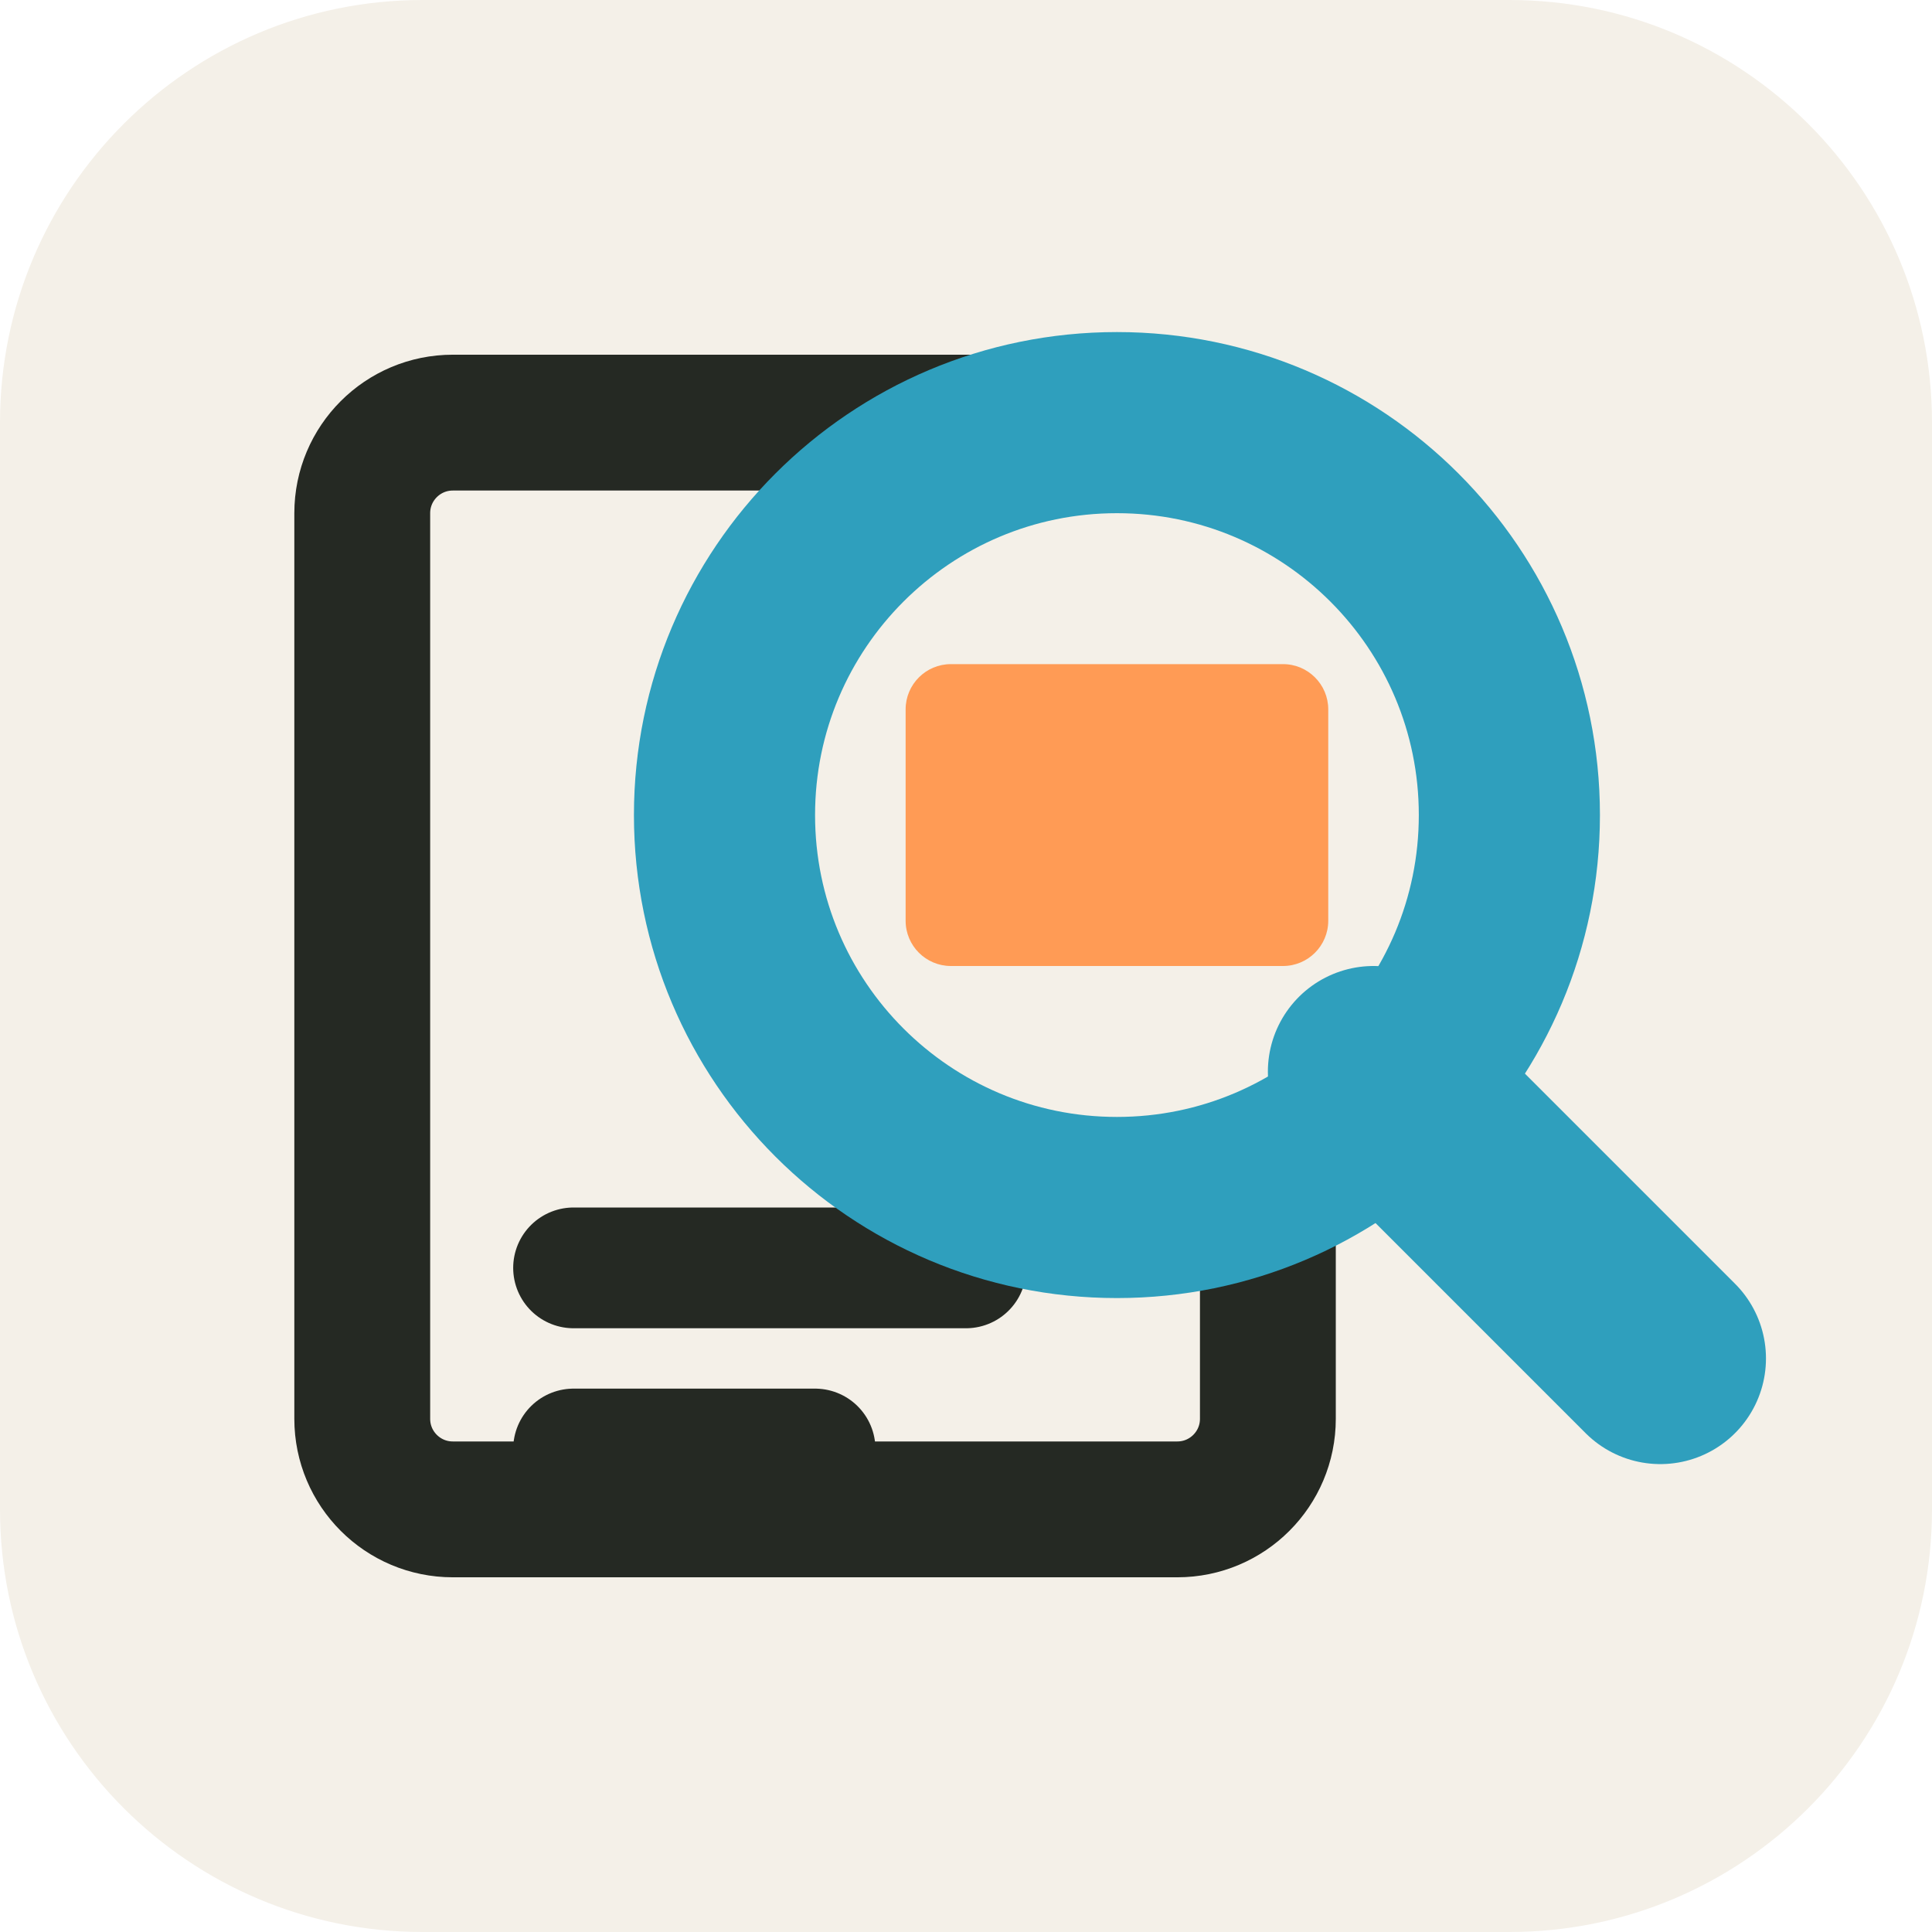
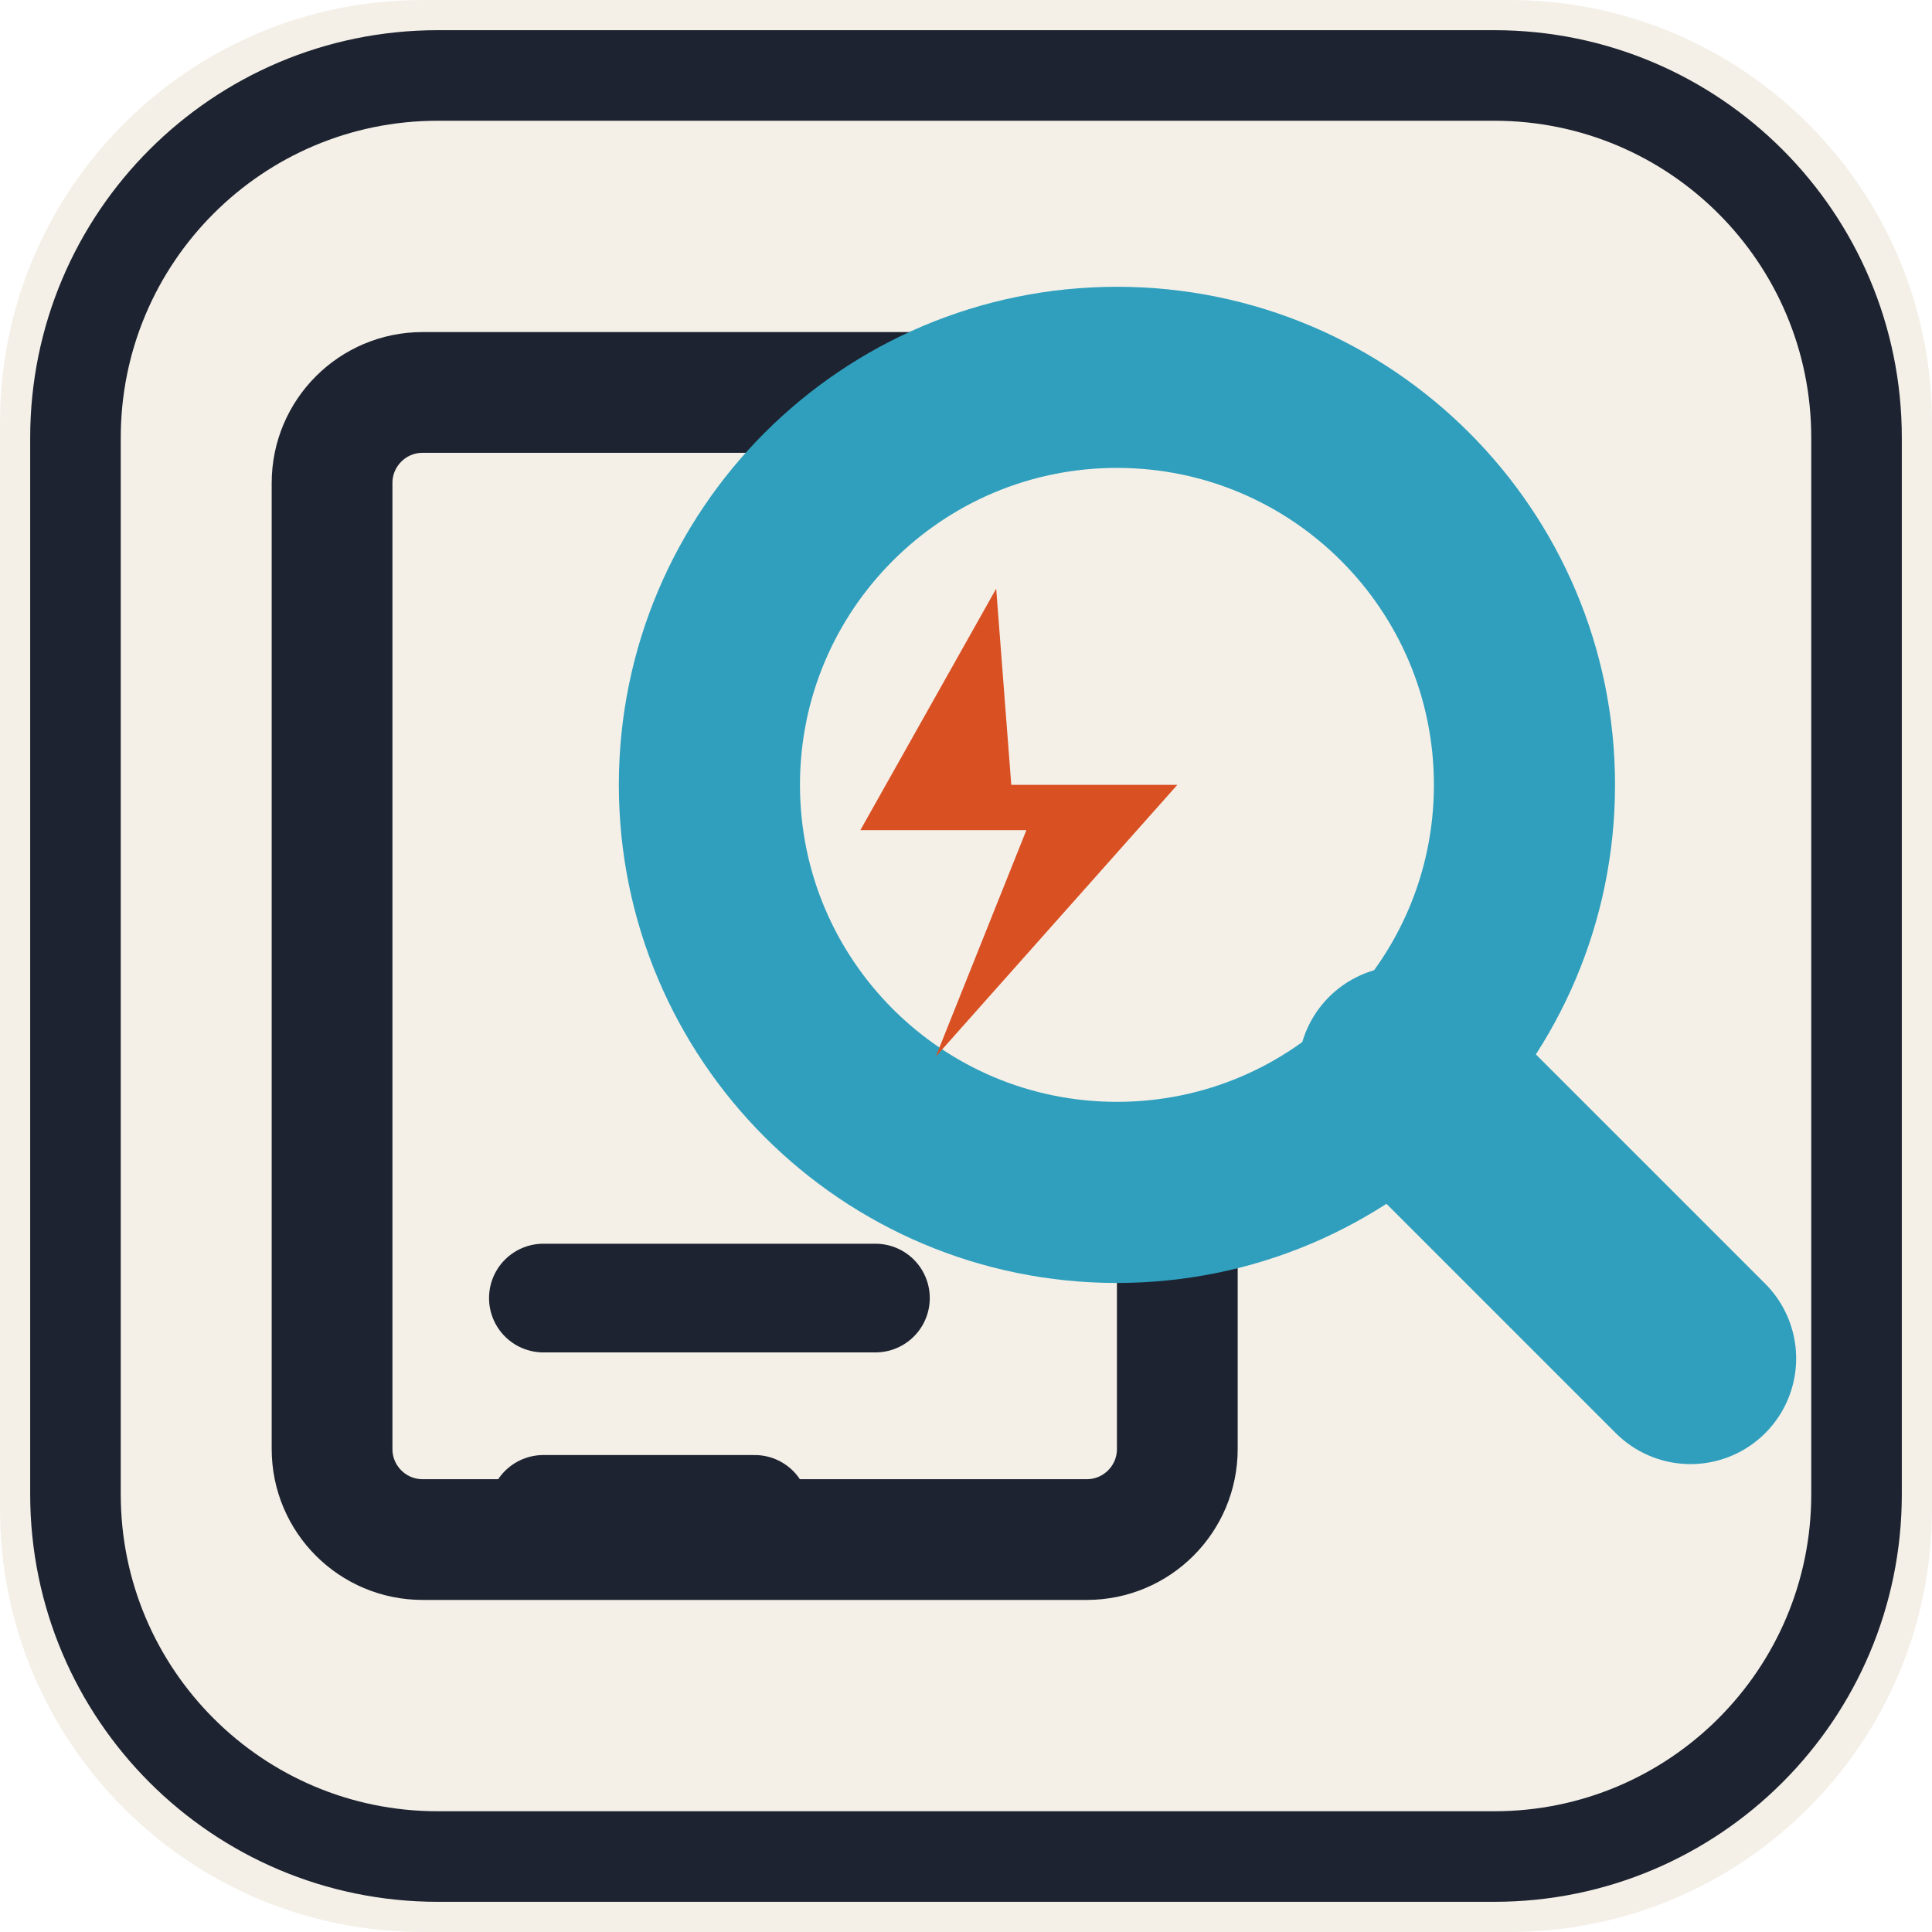
<svg xmlns="http://www.w3.org/2000/svg" viewBox="0 0 64 64" role="img" aria-label="Link Check">
  <rect width="64" height="64" rx="14" fill="#f4f0e8" />
-   <rect x="12" y="14" width="30" height="36" rx="3" fill="none" stroke="#252923" stroke-width="4.5" />
-   <path d="M19 42h13M19 48h8" stroke="#252923" stroke-width="4" stroke-linecap="round" />
-   <circle cx="37" cy="27" r="13" fill="#f4f0e8" stroke="#2f9fbd" stroke-width="6" />
-   <rect x="30" y="22" width="14" height="10" rx="1.5" fill="#ff9b55" />
-   <path d="M45.5 35.5 55 45" stroke="#2f9fbd" stroke-width="7" stroke-linecap="round" />
+   <rect x="2.5" y="2.5" width="59" height="59" rx="12" fill="none" stroke="#1d2330" stroke-width="3" />
+   <rect x="11" y="13" width="28" height="38" rx="3" fill="none" stroke="#1d2330" stroke-width="4" />
+   <path d="M18 43h11M18 50h7" stroke="#1d2330" stroke-width="3.6" stroke-linecap="round" />
+   <circle cx="37" cy="26" r="13.5" fill="#f4f0e8" stroke="#2f9fbd" stroke-width="6" />
+   <path d="M33 19.5l-4.5 8h5.5l-3 7.5 8-9h-5.5z" fill="#d95022" />
+   <path d="M46.5 35.5 56 45" stroke="#2f9fbd" stroke-width="7" stroke-linecap="round" />
</svg>
